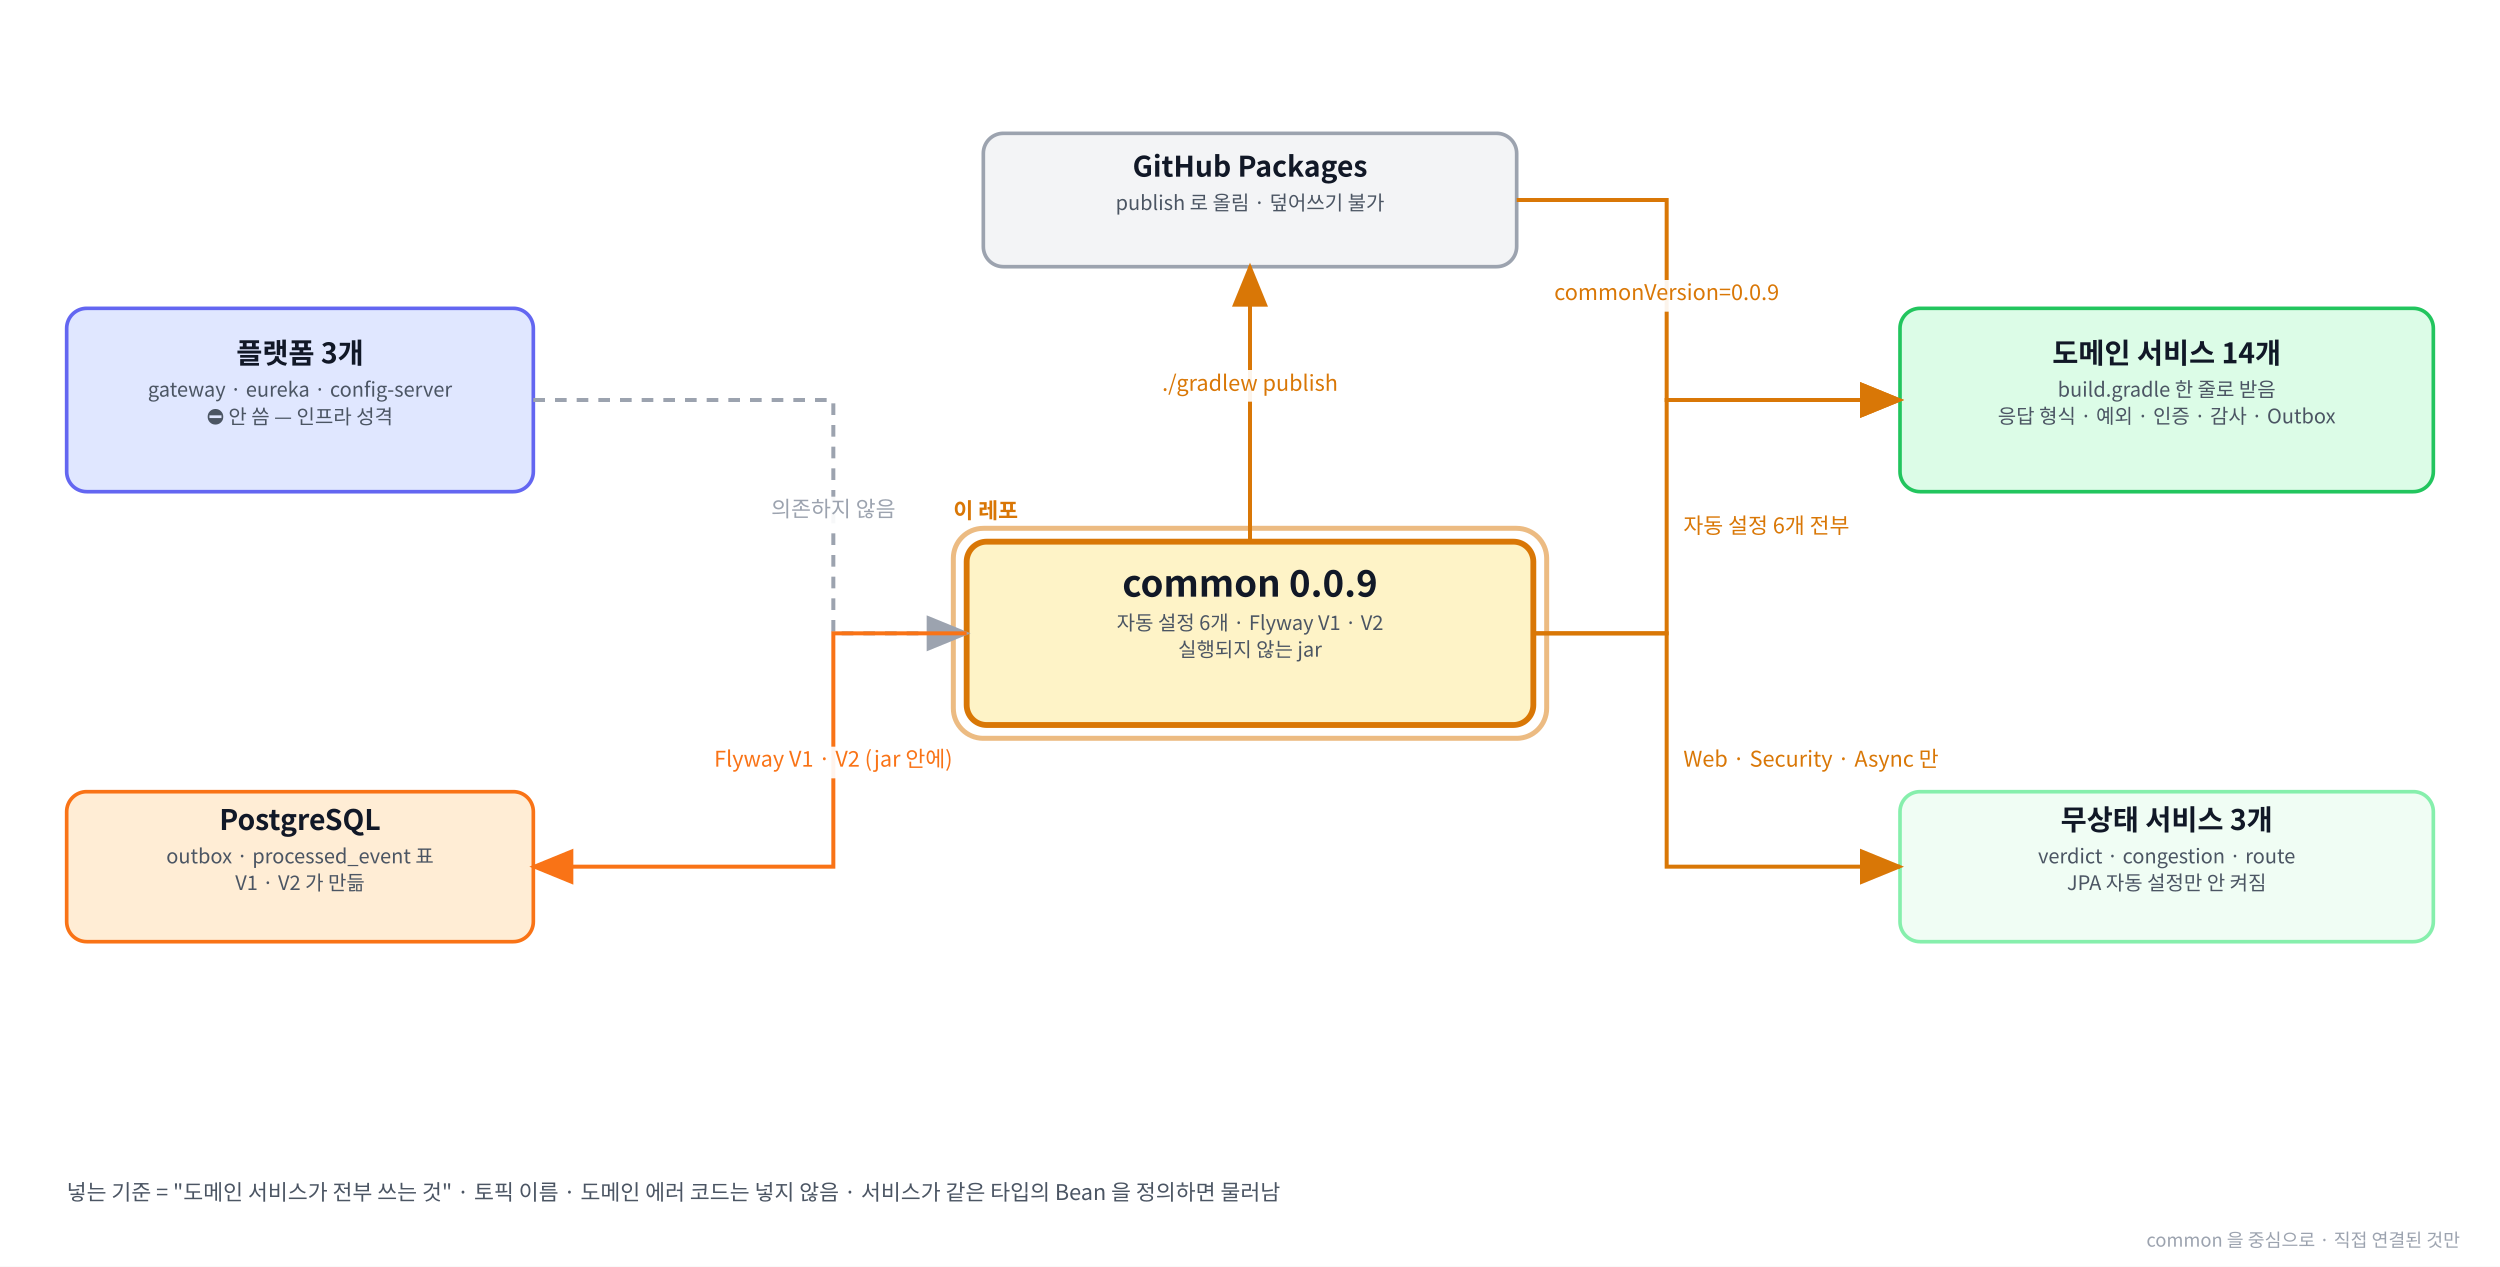
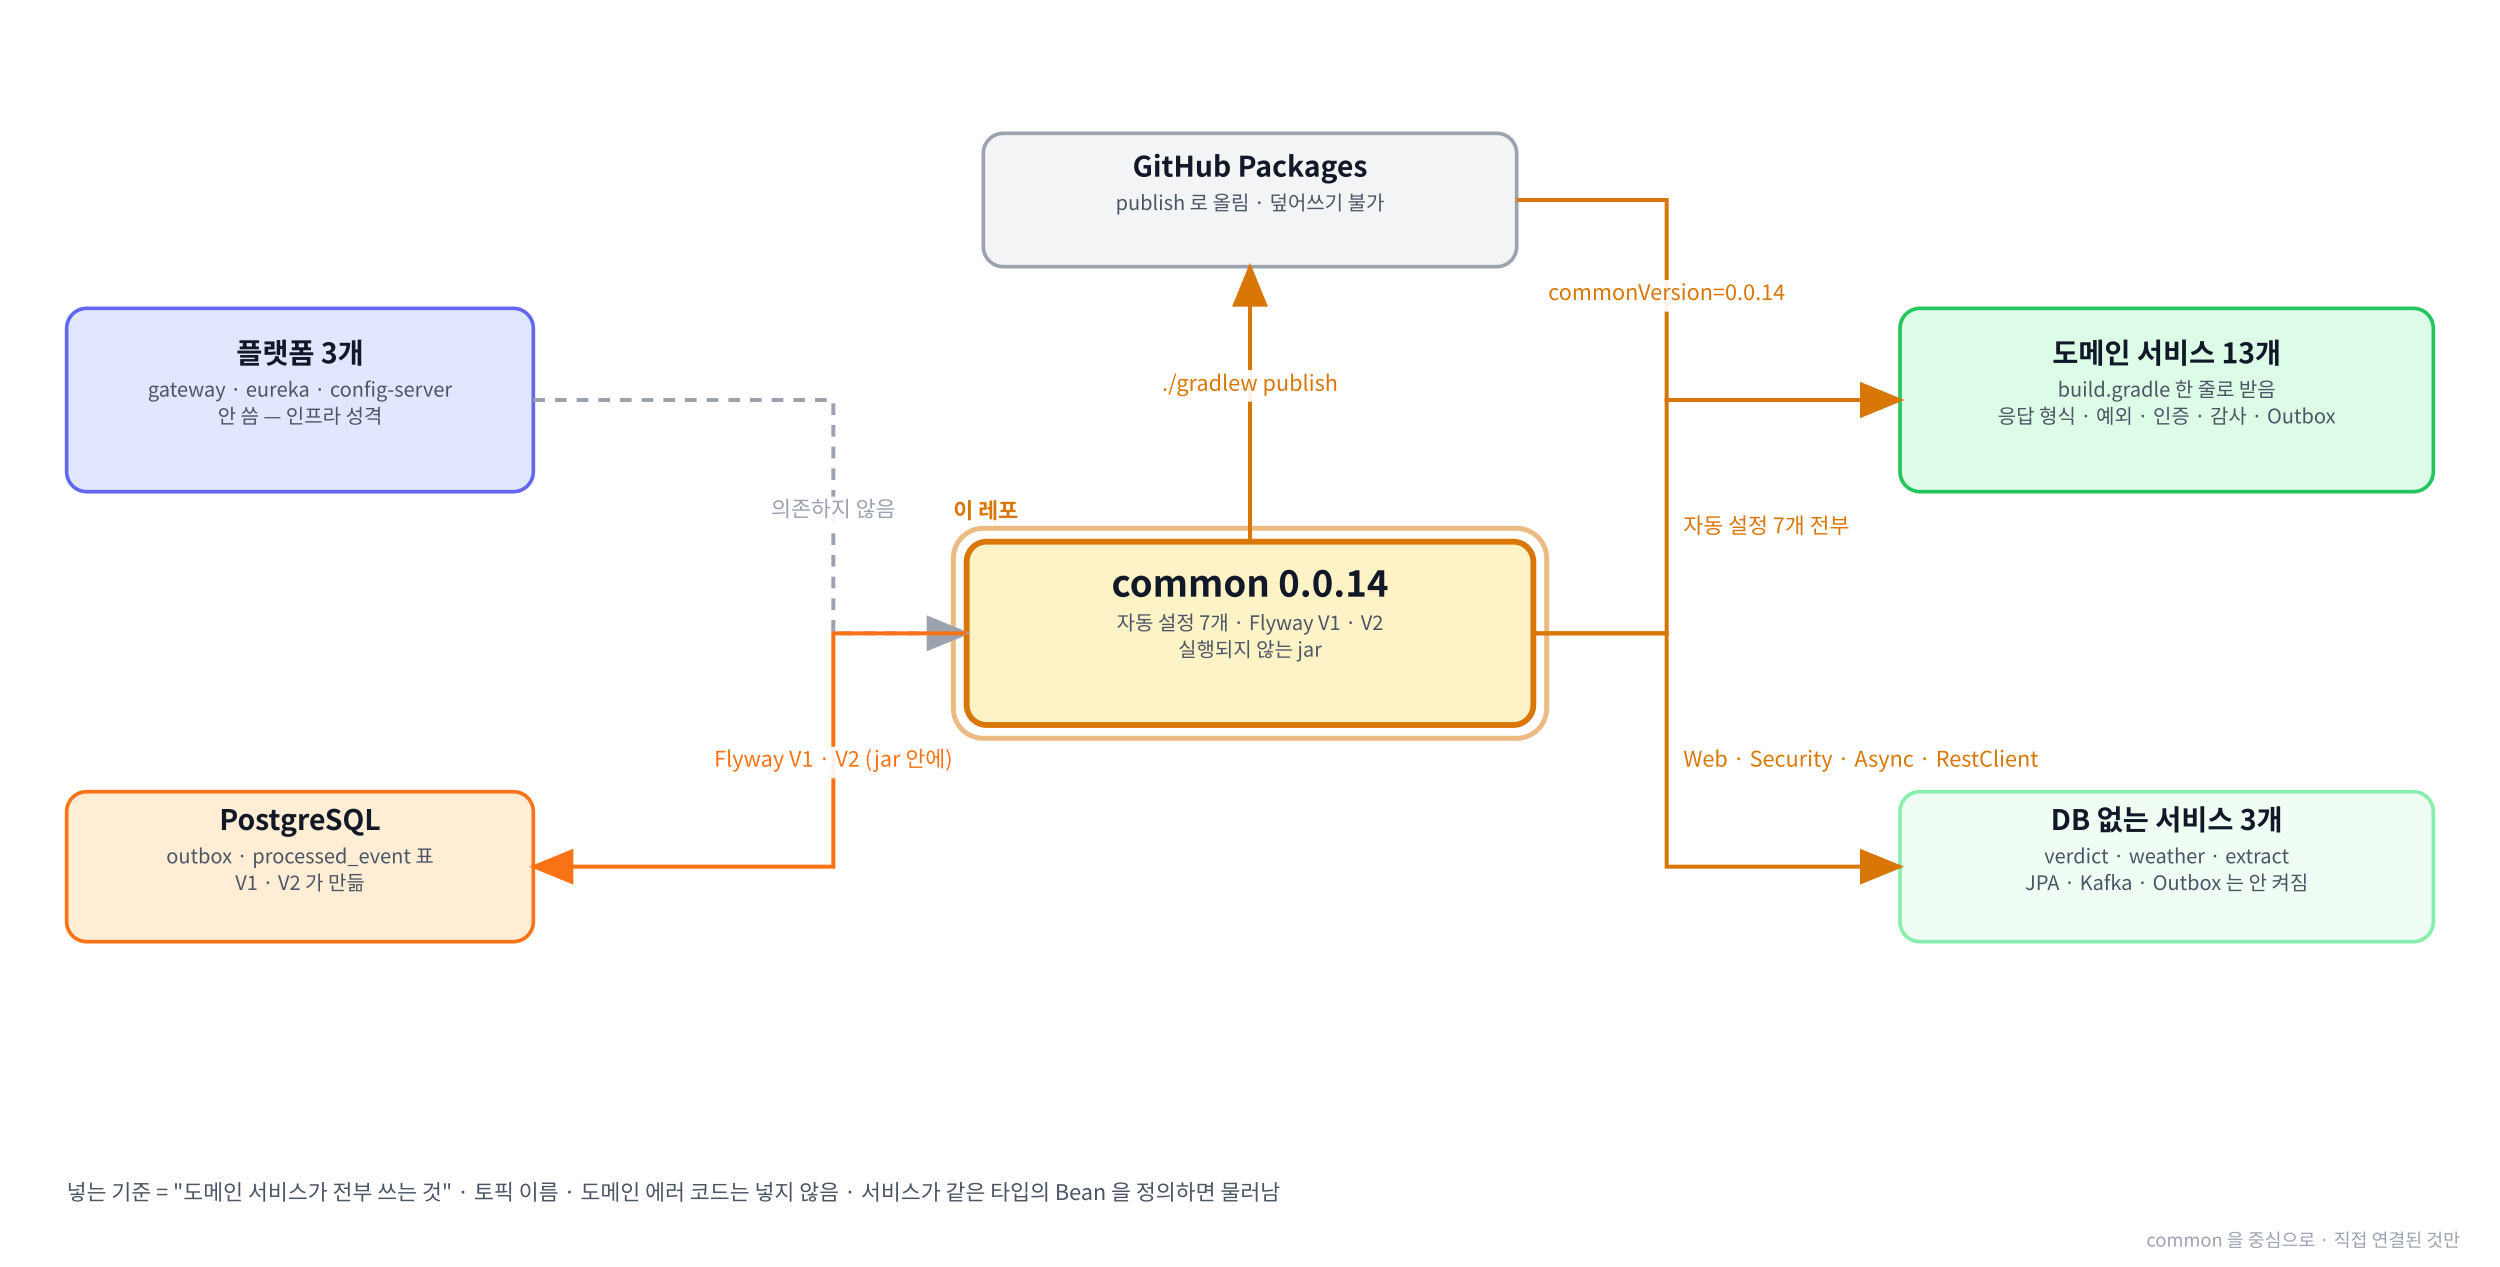
<svg xmlns="http://www.w3.org/2000/svg" width="1500" height="760" viewBox="0 0 1500 760" font-family="Noto Sans CJK KR, 'Malgun Gothic', 'Apple SD Gothic Neo', sans-serif">
  <defs>
    <marker id="ah-374151" markerWidth="11" markerHeight="9" refX="10" refY="4.5" orient="auto">
      <path d="M0,0 L11,4.5 L0,9 z" fill="#374151" />
    </marker>
    <marker id="as-374151" markerWidth="11" markerHeight="9" refX="1" refY="4.5" orient="auto">
      <path d="M11,0 L0,4.5 L11,9 z" fill="#374151" />
    </marker>
    <marker id="ah-3B82F6" markerWidth="11" markerHeight="9" refX="10" refY="4.5" orient="auto">
      <path d="M0,0 L11,4.5 L0,9 z" fill="#3B82F6" />
    </marker>
    <marker id="as-3B82F6" markerWidth="11" markerHeight="9" refX="1" refY="4.5" orient="auto">
      <path d="M11,0 L0,4.5 L11,9 z" fill="#3B82F6" />
    </marker>
    <marker id="ah-6366F1" markerWidth="11" markerHeight="9" refX="10" refY="4.5" orient="auto">
      <path d="M0,0 L11,4.5 L0,9 z" fill="#6366F1" />
    </marker>
    <marker id="as-6366F1" markerWidth="11" markerHeight="9" refX="1" refY="4.5" orient="auto">
      <path d="M11,0 L0,4.5 L11,9 z" fill="#6366F1" />
    </marker>
    <marker id="ah-16A34A" markerWidth="11" markerHeight="9" refX="10" refY="4.5" orient="auto">
      <path d="M0,0 L11,4.5 L0,9 z" fill="#16A34A" />
    </marker>
    <marker id="as-16A34A" markerWidth="11" markerHeight="9" refX="1" refY="4.5" orient="auto">
      <path d="M11,0 L0,4.5 L11,9 z" fill="#16A34A" />
    </marker>
    <marker id="ah-F97316" markerWidth="11" markerHeight="9" refX="10" refY="4.5" orient="auto">
      <path d="M0,0 L11,4.5 L0,9 z" fill="#F97316" />
    </marker>
    <marker id="as-F97316" markerWidth="11" markerHeight="9" refX="1" refY="4.5" orient="auto">
      <path d="M11,0 L0,4.5 L11,9 z" fill="#F97316" />
    </marker>
    <marker id="ah-A855F7" markerWidth="11" markerHeight="9" refX="10" refY="4.5" orient="auto">
      <path d="M0,0 L11,4.5 L0,9 z" fill="#A855F7" />
    </marker>
    <marker id="as-A855F7" markerWidth="11" markerHeight="9" refX="1" refY="4.5" orient="auto">
      <path d="M11,0 L0,4.5 L11,9 z" fill="#A855F7" />
    </marker>
    <marker id="ah-9CA3AF" markerWidth="11" markerHeight="9" refX="10" refY="4.5" orient="auto">
      <path d="M0,0 L11,4.5 L0,9 z" fill="#9CA3AF" />
    </marker>
    <marker id="as-9CA3AF" markerWidth="11" markerHeight="9" refX="1" refY="4.5" orient="auto">
      <path d="M11,0 L0,4.5 L11,9 z" fill="#9CA3AF" />
    </marker>
    <marker id="ah-D97706" markerWidth="11" markerHeight="9" refX="10" refY="4.5" orient="auto">
      <path d="M0,0 L11,4.5 L0,9 z" fill="#D97706" />
    </marker>
    <marker id="as-D97706" markerWidth="11" markerHeight="9" refX="1" refY="4.5" orient="auto">
      <path d="M11,0 L0,4.5 L11,9 z" fill="#D97706" />
    </marker>
    <marker id="ah-111827" markerWidth="11" markerHeight="9" refX="10" refY="4.5" orient="auto">
      <path d="M0,0 L11,4.5 L0,9 z" fill="#111827" />
    </marker>
    <marker id="as-111827" markerWidth="11" markerHeight="9" refX="1" refY="4.5" orient="auto">
      <path d="M11,0 L0,4.5 L11,9 z" fill="#111827" />
    </marker>
  </defs>
  <rect width="1500" height="760" fill="#FFFFFF" />
  <rect x="572.0" y="317.0" width="356" height="126" rx="18" fill="none" stroke="#D97706" stroke-width="3" opacity="0.5" />
  <rect x="580.0" y="325.0" width="340" height="110" rx="12" fill="#FEF3C7" stroke="#D97706" stroke-width="3.5" />
-   <text x="750" y="358" font-size="22" font-weight="bold" text-anchor="middle" fill="#111827">common  0.0.9</text>
-   <text x="750" y="378" font-size="12" font-weight="normal" text-anchor="middle" fill="#4B5563">자동 설정 6개 · Flyway V1 · V2</text>
+   <text x="750" y="358" font-size="22" font-weight="bold" text-anchor="middle" fill="#111827">common  0.0.14</text>
+   <text x="750" y="378" font-size="12" font-weight="normal" text-anchor="middle" fill="#4B5563">자동 설정 7개 · Flyway V1 · V2</text>
  <text x="750" y="394" font-size="12" font-weight="normal" text-anchor="middle" fill="#4B5563">실행되지 않는 jar</text>
  <text x="572.0" y="311.0" font-size="13" font-weight="bold" text-anchor="start" fill="#D97706">이 레포</text>
  <rect x="590.0" y="80.0" width="320" height="80" rx="12" fill="#F3F4F6" stroke="#9CA3AF" stroke-width="2.2" />
  <text x="750" y="106" font-size="17" font-weight="bold" text-anchor="middle" fill="#111827">GitHub Packages</text>
  <text x="750" y="126" font-size="12" font-weight="normal" text-anchor="middle" fill="#4B5563">publish 로 올림 · 덮어쓰기 불가</text>
  <rect x="1140.0" y="185.0" width="320" height="110" rx="12" fill="#DCFCE7" stroke="#22C55E" stroke-width="2.2" />
-   <text x="1300" y="218" font-size="17" font-weight="bold" text-anchor="middle" fill="#111827">도메인 서비스 14개</text>
+   <text x="1300" y="218" font-size="17" font-weight="bold" text-anchor="middle" fill="#111827">도메인 서비스 13개</text>
  <text x="1300" y="238" font-size="12" font-weight="normal" text-anchor="middle" fill="#4B5563">build.gradle 한 줄로 받음</text>
  <text x="1300" y="254" font-size="12" font-weight="normal" text-anchor="middle" fill="#4B5563">응답 형식 · 예외 · 인증 · 감사 · Outbox</text>
  <rect x="1140.0" y="475.0" width="320" height="90" rx="12" fill="#F0FDF4" stroke="#86EFAC" stroke-width="2.2" />
-   <text x="1300" y="498" font-size="17" font-weight="bold" text-anchor="middle" fill="#111827">무상태 서비스 3개</text>
-   <text x="1300" y="518" font-size="12" font-weight="normal" text-anchor="middle" fill="#4B5563">verdict · congestion · route</text>
-   <text x="1300" y="534" font-size="12" font-weight="normal" text-anchor="middle" fill="#4B5563">JPA 자동 설정만 안 켜짐</text>
+   <text x="1300" y="498" font-size="17" font-weight="bold" text-anchor="middle" fill="#111827">DB 없는 서비스 3개</text>
+   <text x="1300" y="518" font-size="12" font-weight="normal" text-anchor="middle" fill="#4B5563">verdict · weather · extract</text>
+   <text x="1300" y="534" font-size="12" font-weight="normal" text-anchor="middle" fill="#4B5563">JPA · Kafka · Outbox 는 안 켜짐</text>
  <rect x="40.0" y="185.0" width="280" height="110" rx="12" fill="#E0E7FF" stroke="#6366F1" stroke-width="2.2" />
  <text x="180" y="218" font-size="17" font-weight="bold" text-anchor="middle" fill="#111827">플랫폼 3개</text>
  <text x="180" y="238" font-size="12" font-weight="normal" text-anchor="middle" fill="#4B5563">gateway · eureka · config-server</text>
-   <text x="180" y="254" font-size="12" font-weight="normal" text-anchor="middle" fill="#4B5563">⛔ 안 씀 — 인프라 성격</text>
+   <text x="180" y="254" font-size="12" font-weight="normal" text-anchor="middle" fill="#4B5563">안 씀 — 인프라 성격</text>
  <rect x="40.0" y="475.0" width="280" height="90" rx="12" fill="#FFEDD5" stroke="#F97316" stroke-width="2.2" />
  <text x="180" y="498" font-size="17" font-weight="bold" text-anchor="middle" fill="#111827">PostgreSQL</text>
  <text x="180" y="518" font-size="12" font-weight="normal" text-anchor="middle" fill="#4B5563">outbox · processed_event 표</text>
  <text x="180" y="534" font-size="12" font-weight="normal" text-anchor="middle" fill="#4B5563">V1 · V2 가 만듦</text>
  <polyline points="750,325.0 750,160.0" fill="none" stroke="#D97706" stroke-width="2.4" marker-end="url(#ah-D97706)" />
  <rect x="692" y="222" width="115" height="19" rx="4" fill="#FFFFFF" opacity="0.92" />
  <text x="750.0" y="234.5" font-size="13" font-weight="normal" text-anchor="middle" fill="#D97706">./gradlew publish</text>
  <polyline points="910.0,120 1000,120 1000,240 1140.0,240" fill="none" stroke="#D97706" stroke-width="2.4" marker-end="url(#ah-D97706)" />
-   <rect x="928" y="168" width="145" height="19" rx="4" fill="#FFFFFF" opacity="0.92" />
-   <text x="1000" y="180" font-size="13" font-weight="normal" text-anchor="middle" fill="#D97706">commonVersion=0.0.9</text>
+   <rect x="924" y="168" width="152" height="19" rx="4" fill="#FFFFFF" opacity="0.92" />
+   <text x="1000" y="180" font-size="13" font-weight="normal" text-anchor="middle" fill="#D97706">commonVersion=0.0.14</text>
  <polyline points="920.0,380 1000,380 1000,240 1140.0,240" fill="none" stroke="#D97706" stroke-width="2.4" marker-end="url(#ah-D97706)" />
  <rect x="1006" y="308" width="110" height="19" rx="4" fill="#FFFFFF" opacity="0.92" />
-   <text x="1010" y="320" font-size="13" font-weight="normal" text-anchor="start" fill="#D97706">자동 설정 6개 전부</text>
+   <text x="1010" y="320" font-size="13" font-weight="normal" text-anchor="start" fill="#D97706">자동 설정 7개 전부</text>
  <polyline points="920.0,380 1000,380 1000,520 1140.0,520" fill="none" stroke="#D97706" stroke-width="2.4" marker-end="url(#ah-D97706)" />
-   <rect x="1006" y="448" width="163" height="19" rx="4" fill="#FFFFFF" opacity="0.92" />
-   <text x="1010" y="460" font-size="13" font-weight="normal" text-anchor="start" fill="#D97706">Web · Security · Async 만</text>
+   <rect x="1006" y="448" width="223" height="19" rx="4" fill="#FFFFFF" opacity="0.92" />
+   <text x="1010" y="460" font-size="13" font-weight="normal" text-anchor="start" fill="#D97706">Web · Security · Async · RestClient</text>
  <polyline points="320.0,240 500,240 500,380 580.0,380" fill="none" stroke="#9CA3AF" stroke-width="2.4" marker-end="url(#ah-9CA3AF)" stroke-dasharray="7,6" />
  <rect x="458" y="298" width="85" height="19" rx="4" fill="#FFFFFF" opacity="0.92" />
  <text x="500" y="310" font-size="13" font-weight="normal" text-anchor="middle" fill="#9CA3AF">의존하지 않음</text>
  <polyline points="580.0,380 500,380 500,520 320.0,520" fill="none" stroke="#F97316" stroke-width="2.4" marker-end="url(#ah-F97316)" />
  <rect x="423" y="448" width="153" height="19" rx="4" fill="#FFFFFF" opacity="0.92" />
  <text x="500" y="460" font-size="13" font-weight="normal" text-anchor="middle" fill="#F97316">Flyway V1 · V2 (jar 안에)</text>
  <text x="40" y="720" font-size="13" font-weight="normal" text-anchor="start" fill="#4B5563">넣는 기준 = "도메인 서비스가 전부 쓰는 것" · 토픽 이름 · 도메인 에러 코드는 넣지 않음 · 서비스가 같은 타입의 Bean 을 정의하면 물러남</text>
  <text x="1476" y="748" font-size="11" text-anchor="end" fill="#9CA3AF">common 을 중심으로 · 직접 연결된 것만</text>
</svg>
